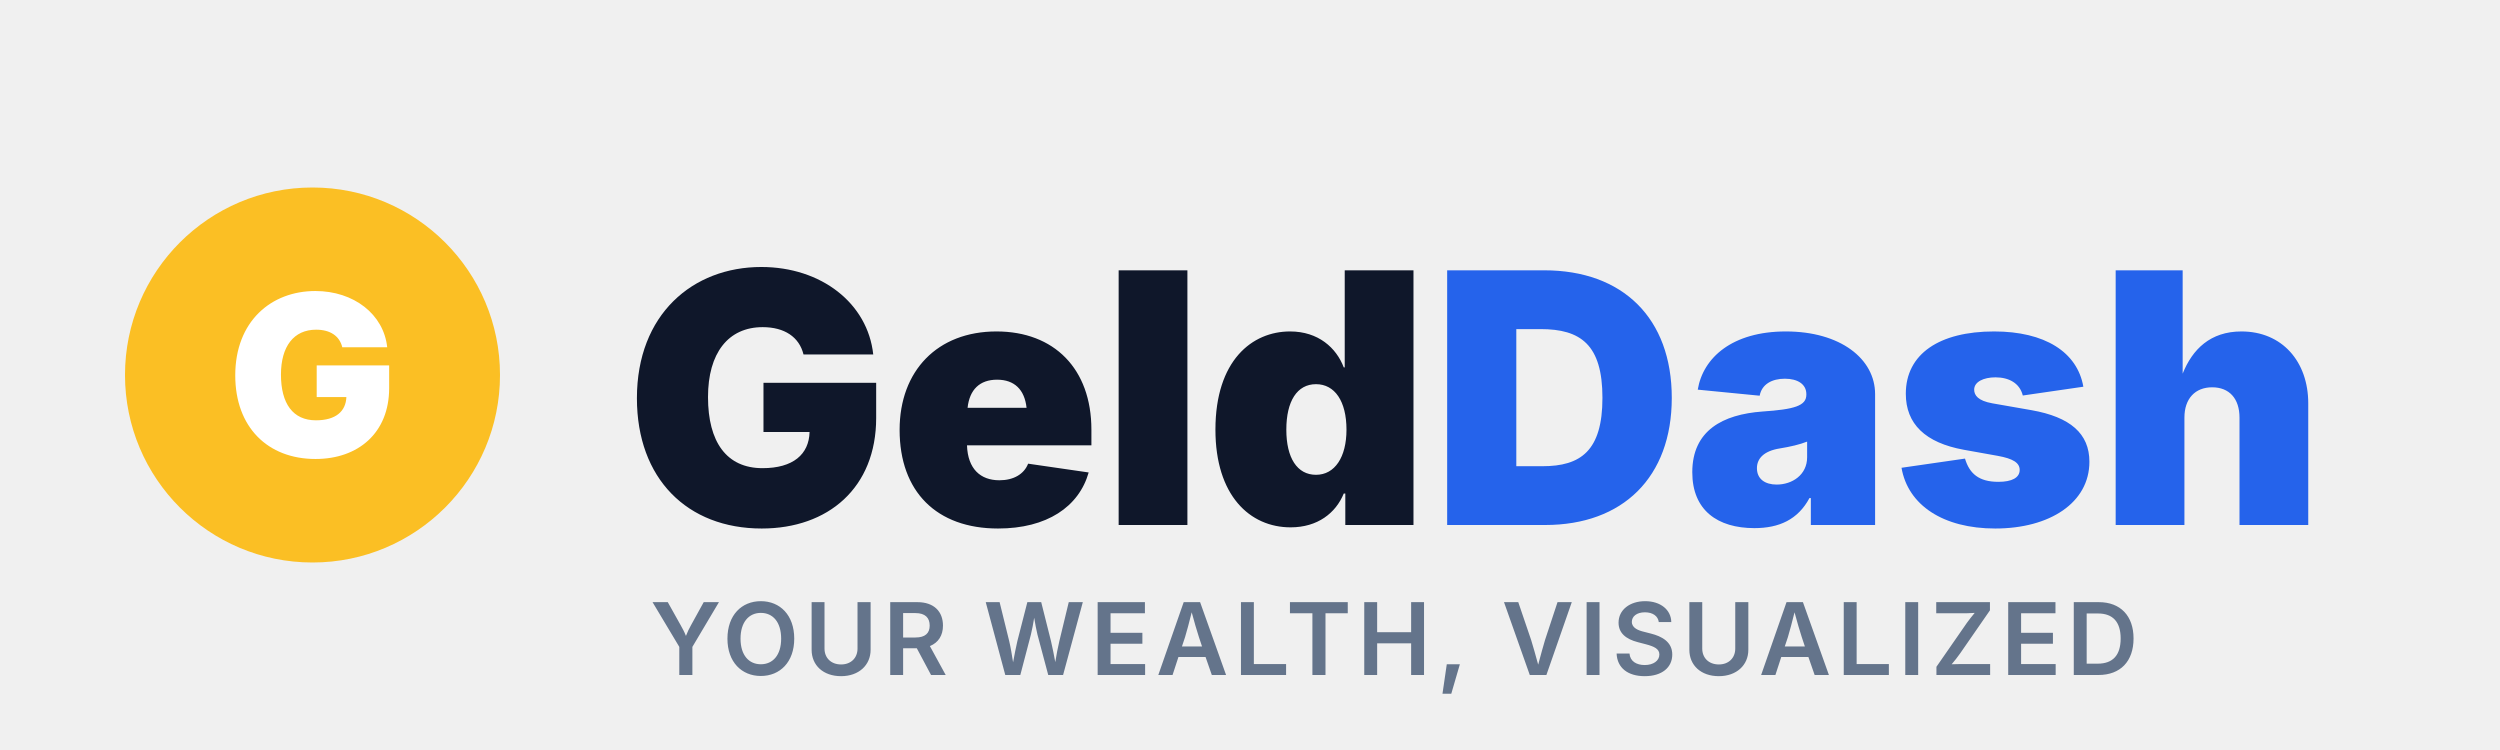
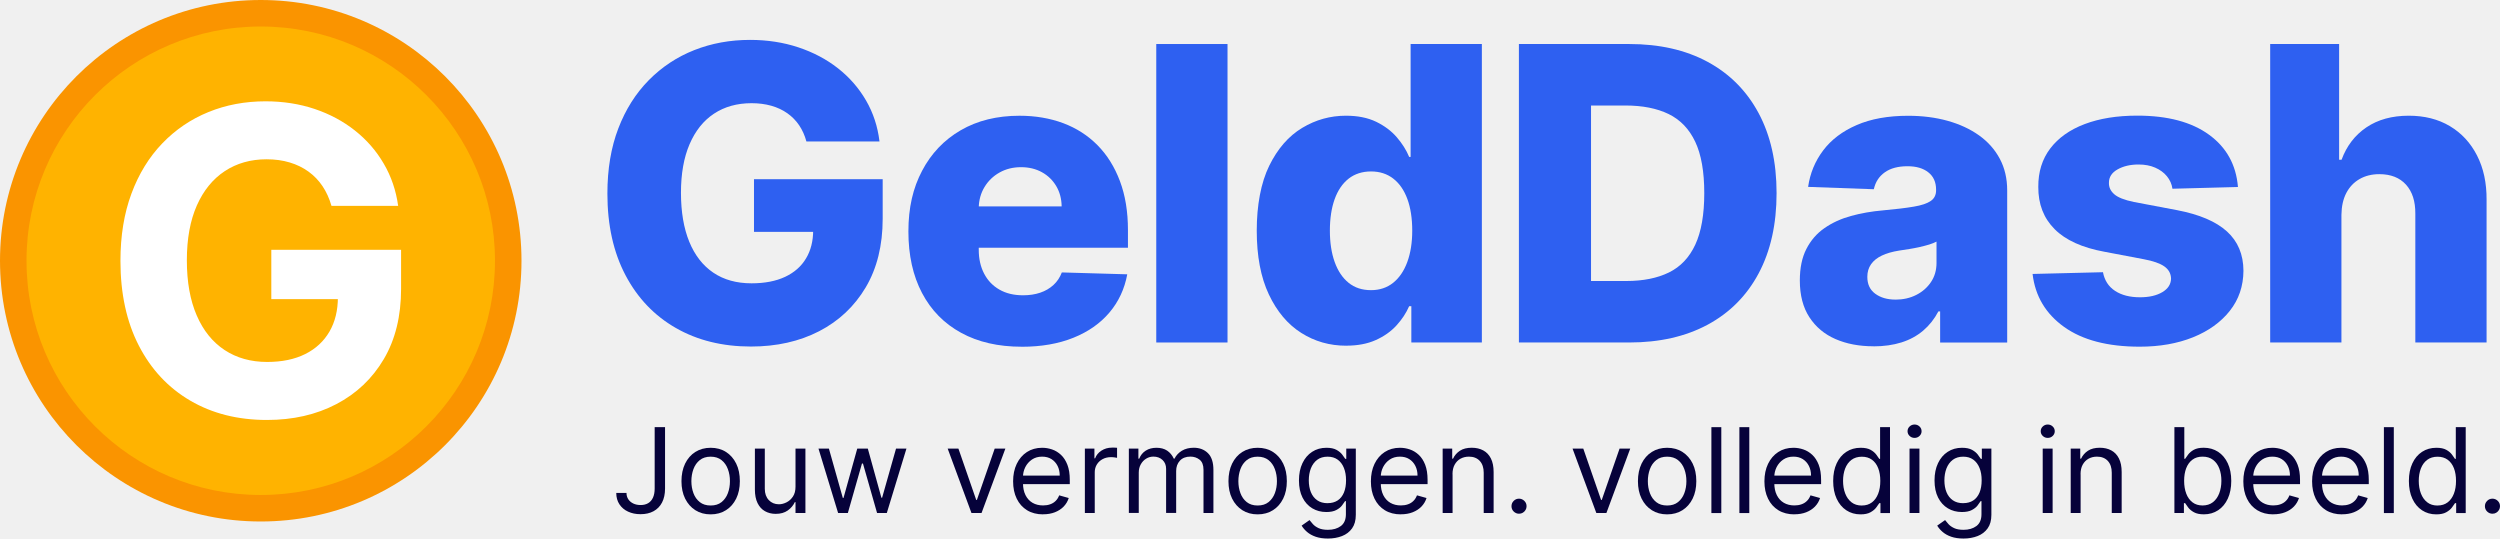
- <svg xmlns="http://www.w3.org/2000/svg" width="200" height="60" viewBox="0 0 200 60" fill="none">
-   <circle cx="25" cy="30" r="15" fill="#FBBF24" />
-   <text x="25" y="30" dominant-baseline="central" text-anchor="middle" font-family="Inter, system-ui, sans-serif" font-weight="900" font-size="18" fill="white">G</text>
-   <text x="50" y="42" font-family="Inter, system-ui, sans-serif" font-weight="900" font-size="28" fill="#0F172A">Geld<tspan fill="#2563EB">Dash</tspan>
-   </text>
-   <text x="52" y="54" font-family="Inter, system-ui, sans-serif" font-weight="600" font-size="8" fill="#64748B" letter-spacing="0.05em">YOUR WEALTH, VISUALIZED</text>
+ <svg xmlns="http://www.w3.org/2000/svg" id="Laag_1" version="1.1" viewBox="0 0 691.19 148.89">
+   <defs>
+     <style>
+       .st0 {
+         fill: #fa9400;
+       }
+ 
+       .st1 {
+         fill: #06023a;
+       }
+ 
+       .st2 {
+         fill: #ffb300;
+       }
+ 
+       .st3 {
+         fill: #2e60f1;
+       }
+ 
+       .st4 {
+         fill: #fff;
+       }
+     </style>
+   </defs>
+   <circle class="st0" cx="72.09" cy="72.09" r="72.09" />
+   <circle class="st2" cx="72.09" cy="72.09" r="64.76" />
+   <path class="st4" d="M91.64,56.9c-.59-2.04-1.41-3.85-2.47-5.43-1.06-1.58-2.35-2.92-3.87-4.02-1.53-1.11-3.25-1.95-5.19-2.53-1.94-.59-4.08-.88-6.43-.88-4.38,0-8.23,1.1-11.53,3.27s-5.88,5.34-7.72,9.48c-1.84,4.15-2.77,9.21-2.77,15.18s.91,11.05,2.73,15.24c1.81,4.19,4.38,7.37,7.71,9.57,3.33,2.19,7.24,3.29,11.77,3.29,4.11,0,7.61-.73,10.53-2.19s5.14-3.54,6.7-6.22c1.55-2.68,2.32-5.86,2.32-9.51l3.69.55h-22.1v-13.64h35.88v10.8c0,7.54-1.59,14.01-4.77,19.41-3.18,5.4-7.57,9.56-13.15,12.47-5.58,2.92-11.97,4.37-19.17,4.37-8.04,0-15.1-1.78-21.19-5.34-6.09-3.56-10.83-8.63-14.22-15.2-3.39-6.57-5.09-14.39-5.09-23.43,0-6.94,1.01-13.15,3.04-18.61,2.02-5.45,4.87-10.08,8.52-13.88,3.65-3.8,7.91-6.69,12.77-8.67,4.85-1.98,10.12-2.97,15.78-2.97,4.85,0,9.38.71,13.57,2.11,4.19,1.41,7.91,3.4,11.15,5.97,3.25,2.57,5.91,5.62,7.97,9.16,2.07,3.52,3.39,7.42,3.98,11.66h-18.42v-.03h0v.02h0Z" />
+   <g>
+     <path class="st3" d="M222.96,39.13c-.46-1.69-1.13-3.19-2.01-4.49s-1.97-2.41-3.26-3.32-2.77-1.61-4.43-2.08c-1.67-.47-3.49-.71-5.48-.71-4,0-7.46.97-10.38,2.9s-5.16,4.75-6.75,8.44-2.38,8.17-2.38,13.44.77,9.81,2.3,13.54,3.75,6.58,6.65,8.54,6.42,2.94,10.56,2.94c3.65,0,6.75-.6,9.29-1.79,2.54-1.2,4.47-2.89,5.78-5.1,1.32-2.2,1.97-4.79,1.97-7.78l3.71.44h-20.07v-14.55h35.58v10.92c0,7.39-1.57,13.71-4.69,18.98-3.13,5.27-7.43,9.31-12.89,12.13-5.47,2.82-11.75,4.23-18.84,4.23-7.87,0-14.79-1.71-20.75-5.12s-10.61-8.28-13.94-14.61-5-13.84-5-22.54c0-6.77,1.01-12.78,3.02-18.03,2.01-5.25,4.83-9.7,8.44-13.36,3.61-3.65,7.8-6.42,12.57-8.3,4.77-1.88,9.91-2.82,15.41-2.82,4.78,0,9.23.69,13.36,2.06,4.12,1.37,7.78,3.3,10.96,5.8,3.18,2.5,5.77,5.47,7.76,8.91,1.99,3.44,3.22,7.21,3.71,11.32h-20.2Z" />
+     <path class="st3" d="M282.46,95.86c-6.47,0-12.05-1.28-16.74-3.85-4.69-2.56-8.29-6.23-10.8-11-2.51-4.77-3.77-10.44-3.77-17.02s1.26-11.99,3.79-16.78c2.52-4.79,6.08-8.53,10.68-11.2,4.59-2.67,10.01-4.01,16.24-4.01,4.41,0,8.43.69,12.09,2.05,3.65,1.37,6.81,3.4,9.47,6.08,2.66,2.69,4.73,6,6.21,9.93,1.48,3.94,2.22,8.44,2.22,13.52v4.92h-53.79v-11.44h35.46c-.03-2.09-.52-3.96-1.49-5.6s-2.29-2.92-3.97-3.85-3.61-1.39-5.78-1.39-4.18.49-5.92,1.47c-1.75.98-3.13,2.31-4.15,3.99s-1.56,3.58-1.61,5.7v11.65c0,2.53.5,4.73,1.49,6.63s2.4,3.37,4.23,4.41c1.83,1.05,4,1.57,6.53,1.57,1.75,0,3.33-.24,4.75-.72s2.65-1.2,3.67-2.14c1.02-.94,1.79-2.1,2.3-3.46l18.09.52c-.75,4.06-2.4,7.58-4.94,10.58s-5.86,5.32-9.97,6.97-8.86,2.48-14.26,2.48h-.03Z" />
+     <path class="st3" d="M339.38,12.17v82.52h-19.7V12.17h19.7Z" />
+     <path class="st3" d="M372.2,95.58c-4.57,0-8.72-1.18-12.45-3.55-3.73-2.36-6.72-5.91-8.95-10.64s-3.34-10.6-3.34-17.61,1.15-13.27,3.46-17.97c2.31-4.7,5.34-8.18,9.09-10.44s7.78-3.38,12.11-3.38c3.25,0,6.03.56,8.34,1.67,2.31,1.12,4.22,2.55,5.72,4.29s2.65,3.56,3.42,5.44h.4V12.16h19.7v82.52h-19.5v-10.03h-.6c-.83,1.91-2.01,3.69-3.54,5.36s-3.45,3.01-5.74,4.03-5,1.53-8.12,1.53h0ZM379.05,80.22c2.39,0,4.43-.68,6.12-2.03s3-3.27,3.91-5.74,1.37-5.37,1.37-8.7-.45-6.3-1.35-8.74c-.9-2.44-2.2-4.32-3.91-5.64s-3.75-1.97-6.14-1.97-4.51.67-6.21,2.01c-1.69,1.34-2.98,3.24-3.85,5.68s-1.31,5.33-1.31,8.66.44,6.23,1.33,8.7c.89,2.47,2.17,4.39,3.85,5.74,1.68,1.36,3.74,2.03,6.18,2.03h.01Z" />
+     <path class="st3" d="M450.44,94.69h-30.5V12.17h30.46c8.41,0,15.65,1.65,21.74,4.94,6.08,3.29,10.78,8.02,14.08,14.18,3.3,6.17,4.96,13.53,4.96,22.1s-1.65,15.98-4.94,22.16c-3.29,6.18-7.99,10.91-14.08,14.2-6.1,3.29-13.34,4.94-21.72,4.94ZM439.88,77.69h9.79c4.62,0,8.54-.79,11.75-2.36s5.64-4.14,7.29-7.7,2.48-8.31,2.48-14.24-.83-10.67-2.5-14.2c-1.67-3.53-4.12-6.08-7.35-7.66-3.24-1.57-7.22-2.36-11.95-2.36h-9.51v48.51h0Z" />
+     <path class="st3" d="M517.96,95.74c-3.95,0-7.45-.67-10.5-2s-5.45-3.34-7.21-6.04c-1.76-2.7-2.64-6.09-2.64-10.17,0-3.44.6-6.34,1.81-8.7s2.87-4.29,5-5.76c2.12-1.48,4.57-2.6,7.33-3.36s5.72-1.28,8.87-1.55c3.52-.32,6.35-.66,8.5-1.03,2.15-.36,3.71-.89,4.69-1.57s1.47-1.66,1.47-2.92v-.2c0-2.07-.71-3.67-2.14-4.79-1.42-1.13-3.34-1.69-5.76-1.69-2.61,0-4.7.56-6.29,1.69-1.59,1.13-2.59,2.69-3.02,4.67l-18.17-.65c.54-3.76,1.93-7.12,4.17-10.09,2.24-2.97,5.33-5.31,9.27-7.01,3.93-1.71,8.67-2.56,14.2-2.56,3.95,0,7.59.46,10.92,1.39s6.23,2.27,8.7,4.03c2.47,1.76,4.38,3.92,5.74,6.47s2.04,5.47,2.04,8.74v42.07h-18.54v-8.62h-.48c-1.1,2.1-2.51,3.87-4.21,5.32-1.71,1.45-3.71,2.54-6,3.26-2.3.72-4.88,1.09-7.76,1.09v-.02h.01ZM524.04,82.84c2.12,0,4.04-.43,5.74-1.29,1.71-.86,3.07-2.05,4.09-3.57s1.53-3.28,1.53-5.3v-5.88c-.56.3-1.24.56-2.03.81-.79.24-1.66.47-2.6.68-.94.22-1.91.4-2.9.56-.99.16-1.95.31-2.86.44-1.85.3-3.43.75-4.73,1.37s-2.3,1.42-2.98,2.4c-.69.98-1.03,2.14-1.03,3.49,0,2.04.73,3.6,2.2,4.67s3.32,1.61,5.58,1.61h-.01Z" />
+     <path class="st3" d="M618.72,51.7l-18.09.48c-.19-1.29-.7-2.44-1.53-3.45-.83-1.01-1.91-1.8-3.24-2.38-1.33-.58-2.87-.87-4.61-.87-2.28,0-4.22.46-5.82,1.37-1.6.91-2.38,2.15-2.36,3.71-.03,1.21.46,2.26,1.47,3.14,1.01.89,2.81,1.6,5.42,2.14l11.93,2.26c6.18,1.18,10.78,3.14,13.8,5.88,3.02,2.74,4.55,6.37,4.57,10.88-.03,4.24-1.28,7.94-3.77,11.08-2.48,3.14-5.88,5.58-10.17,7.31s-9.21,2.6-14.75,2.6c-8.84,0-15.8-1.82-20.89-5.46s-8-8.52-8.72-14.65l19.46-.48c.43,2.26,1.54,3.98,3.34,5.16s4.1,1.77,6.89,1.77c2.52,0,4.58-.47,6.17-1.41s2.39-2.19,2.42-3.75c-.03-1.4-.65-2.52-1.85-3.37-1.21-.85-3.1-1.51-5.68-1.99l-10.8-2.05c-6.21-1.13-10.83-3.22-13.86-6.27-3.04-3.05-4.54-6.94-4.51-11.67-.03-4.14,1.07-7.68,3.3-10.62s5.4-5.19,9.51-6.75,8.96-2.34,14.55-2.34c8.38,0,14.99,1.75,19.82,5.26,4.84,3.5,7.51,8.32,8.02,14.45,0,0-.02.02-.02.02Z" />
+     <path class="st3" d="M647.35,59.39v35.3h-19.7V12.17h19.06v31.99h.68c1.4-3.81,3.69-6.8,6.87-8.95s7.08-3.22,11.71-3.22c4.35,0,8.14.96,11.36,2.88,3.22,1.92,5.73,4.63,7.51,8.12,1.79,3.49,2.67,7.58,2.64,12.25v39.45h-19.7v-35.58c.03-3.44-.83-6.12-2.58-8.06-1.75-1.93-4.21-2.9-7.37-2.9-2.07,0-3.89.45-5.46,1.35s-2.79,2.18-3.67,3.85c-.87,1.67-1.32,3.68-1.35,6.04Z" />
+   </g>
+   <g>
+     <path class="st1" d="M180.99,118.1h2.88v16.97c0,1.52-.28,2.8-.83,3.86s-1.34,1.86-2.35,2.41c-1.01.55-2.21.82-3.58.82s-2.45-.24-3.47-.71-1.81-1.15-2.39-2.03-.87-1.93-.87-3.14h2.83c0,.67.17,1.26.5,1.76.34.5.8.89,1.38,1.17.59.28,1.26.42,2.01.42.83,0,1.53-.17,2.11-.52s1.02-.86,1.33-1.54c.3-.68.46-1.5.46-2.49v-16.97h-.01Z" />
+     <path class="st1" d="M196.48,142.21c-1.61,0-3.02-.38-4.23-1.15-1.21-.77-2.15-1.84-2.83-3.21-.68-1.38-1.01-2.98-1.01-4.82s.34-3.47,1.01-4.86c.68-1.38,1.62-2.46,2.83-3.22s2.62-1.15,4.23-1.15,3.02.38,4.23,1.15c1.21.77,2.15,1.84,2.83,3.22.68,1.38,1.01,3,1.01,4.86s-.34,3.45-1.01,4.82c-.68,1.38-1.62,2.45-2.83,3.21-1.21.76-2.62,1.15-4.23,1.15ZM196.48,139.76c1.22,0,2.23-.31,3.01-.94s1.37-1.45,1.75-2.47.57-2.12.57-3.32-.19-2.3-.57-3.33-.96-1.86-1.75-2.49-1.79-.95-3.01-.95-2.23.32-3.01.95c-.79.63-1.37,1.46-1.75,2.49s-.57,2.14-.57,3.33.19,2.3.57,3.32.96,1.84,1.75,2.47,1.79.94,3.01.94Z" />
+     <path class="st1" d="M219.94,134.56v-10.53h2.74v17.81h-2.74v-3.01h-.19c-.42.9-1.07,1.67-1.95,2.3-.88.63-1.99.94-3.34.94-1.11,0-2.1-.25-2.97-.74s-1.55-1.23-2.04-2.23c-.49-.99-.74-2.25-.74-3.76v-11.32h2.74v11.13c0,1.3.37,2.33,1.1,3.11.73.77,1.66,1.16,2.8,1.16.68,0,1.37-.17,2.08-.52s1.3-.88,1.79-1.6c.48-.72.72-1.63.72-2.75h0Z" />
+     <path class="st1" d="M231.72,141.84l-5.43-17.81h2.88l3.85,13.64h.19l3.8-13.64h2.92l3.76,13.59h.19l3.85-13.59h2.88l-5.43,17.81h-2.69l-3.9-13.68h-.28l-3.9,13.68h-2.69Z" />
+     <path class="st1" d="M277.96,124.03l-6.59,17.81h-2.78l-6.58-17.81h2.97l4.92,14.19h.19l4.92-14.19h2.97-.02Z" />
+     <path class="st1" d="M288.4,142.21c-1.72,0-3.19-.38-4.44-1.14-1.24-.76-2.2-1.83-2.86-3.2-.67-1.37-1-2.97-1-4.79s.33-3.43,1-4.83c.67-1.39,1.6-2.48,2.81-3.27,1.2-.78,2.61-1.18,4.21-1.18.93,0,1.84.15,2.75.46.91.31,1.73.81,2.47,1.5s1.33,1.61,1.77,2.74c.44,1.14.66,2.54.66,4.2v1.16h-13.73v-2.37h10.95c0-1-.2-1.9-.6-2.69-.4-.79-.96-1.41-1.69-1.87s-1.59-.68-2.58-.68c-1.09,0-2.03.27-2.82.81s-1.4,1.24-1.83,2.09c-.43.86-.64,1.78-.64,2.76v1.58c0,1.34.23,2.48.7,3.41s1.12,1.64,1.95,2.12c.83.48,1.81.72,2.91.72.72,0,1.37-.1,1.95-.31.58-.2,1.09-.51,1.51-.93.43-.41.75-.93.99-1.55l2.64.74c-.28.9-.75,1.68-1.4,2.36-.66.68-1.47,1.2-2.43,1.58-.97.38-2.05.56-3.26.56v.02h0Z" />
+     <path class="st1" d="M299.94,141.84v-17.81h2.64v2.69h.19c.33-.88.91-1.6,1.76-2.14s1.81-.82,2.88-.82h.75c.3,0,.53.02.68.04v2.78c-.09-.02-.3-.06-.63-.11-.33-.05-.67-.08-1.04-.08-.87,0-1.64.18-2.31.54-.68.36-1.21.85-1.6,1.48-.39.63-.59,1.35-.59,2.15v11.27h-2.74,0Z" />
+     <path class="st1" d="M312.1,141.84v-17.81h2.64v2.78h.23c.37-.95.97-1.69,1.8-2.22s1.82-.79,2.98-.79,2.15.26,2.94.79,1.4,1.27,1.84,2.22h.19c.46-.92,1.14-1.65,2.05-2.2.91-.54,2-.82,3.28-.82,1.59,0,2.9.5,3.91,1.49s1.52,2.54,1.52,4.63v11.92h-2.74v-11.92c0-1.31-.36-2.25-1.08-2.82s-1.57-.85-2.54-.85c-1.25,0-2.22.38-2.91,1.13s-1.03,1.71-1.03,2.86v11.59h-2.78v-12.2c0-1.01-.33-1.83-.99-2.45s-1.5-.93-2.54-.93c-.71,0-1.37.19-1.99.57s-1.11.9-1.48,1.57c-.38.67-.56,1.44-.56,2.31v11.13h-2.74v.02h0Z" />
+     <path class="st1" d="M347.71,142.21c-1.61,0-3.02-.38-4.23-1.15-1.21-.77-2.15-1.84-2.83-3.21-.68-1.38-1.01-2.98-1.01-4.82s.34-3.47,1.01-4.86c.68-1.38,1.62-2.46,2.83-3.22s2.62-1.15,4.23-1.15,3.02.38,4.23,1.15c1.21.77,2.15,1.84,2.83,3.22s1.01,3,1.01,4.86-.34,3.45-1.01,4.82c-.68,1.38-1.62,2.45-2.83,3.21-1.21.76-2.62,1.15-4.23,1.15ZM347.71,139.76c1.22,0,2.23-.31,3.01-.94s1.37-1.45,1.75-2.47.57-2.12.57-3.32-.19-2.3-.57-3.33-.96-1.86-1.75-2.49-1.79-.95-3.01-.95-2.23.32-3.01.95c-.79.63-1.37,1.46-1.75,2.49s-.57,2.14-.57,3.33.19,2.3.57,3.32.96,1.84,1.75,2.47,1.79.94,3.01.94Z" />
+     <path class="st1" d="M367.15,148.89c-1.32,0-2.46-.17-3.41-.5s-1.74-.78-2.37-1.32-1.13-1.13-1.5-1.75l2.18-1.53c.25.32.56.7.94,1.12s.9.79,1.56,1.1c.66.31,1.53.47,2.6.47,1.44,0,2.62-.35,3.56-1.04.93-.7,1.4-1.79,1.4-3.27v-3.62h-.23c-.2.33-.49.72-.85,1.2s-.89.9-1.58,1.26c-.68.37-1.61.55-2.76.55-1.44,0-2.73-.34-3.87-1.02-1.14-.68-2.04-1.67-2.7-2.97s-.99-2.88-.99-4.73.32-3.42.96-4.77,1.53-2.41,2.68-3.15c1.14-.75,2.47-1.12,3.96-1.12,1.16,0,2.08.19,2.77.57.68.38,1.21.82,1.58,1.3s.65.88.85,1.19h.28v-2.83h2.64v18.32c0,1.53-.35,2.78-1.04,3.74s-1.62,1.67-2.78,2.12-2.46.68-3.88.68h0ZM367.05,139.11c1.1,0,2.02-.25,2.78-.75s1.33-1.22,1.73-2.17c.39-.94.59-2.07.59-3.39s-.19-2.42-.58-3.4c-.39-.98-.96-1.75-1.72-2.31s-1.69-.83-2.81-.83-2.12.29-2.89.88c-.77.59-1.34,1.38-1.73,2.37-.38.99-.57,2.09-.57,3.29s.19,2.33.58,3.28c.39.95.97,1.69,1.74,2.23s1.73.81,2.87.81h.01Z" />
+     <path class="st1" d="M387.32,142.21c-1.72,0-3.19-.38-4.44-1.14-1.24-.76-2.2-1.83-2.86-3.2-.67-1.37-1-2.97-1-4.79s.33-3.43,1-4.83c.67-1.39,1.6-2.48,2.81-3.27,1.2-.78,2.61-1.18,4.21-1.18.93,0,1.84.15,2.75.46.91.31,1.73.81,2.47,1.5s1.33,1.61,1.77,2.74c.44,1.14.66,2.54.66,4.2v1.16h-13.73v-2.37h10.95c0-1-.2-1.9-.6-2.69-.4-.79-.96-1.41-1.69-1.87s-1.59-.68-2.58-.68c-1.09,0-2.03.27-2.82.81s-1.4,1.24-1.83,2.09c-.43.86-.64,1.78-.64,2.76v1.58c0,1.34.23,2.48.7,3.41s1.12,1.64,1.95,2.12c.83.48,1.81.72,2.91.72.72,0,1.37-.1,1.95-.31.58-.2,1.09-.51,1.51-.93.43-.41.75-.93.99-1.55l2.64.74c-.28.9-.75,1.68-1.4,2.36-.66.68-1.47,1.2-2.43,1.58-.97.38-2.05.56-3.26.56v.02h0Z" />
+     <path class="st1" d="M401.6,131.13v10.71h-2.74v-17.81h2.64v2.78h.23c.42-.9,1.05-1.63,1.9-2.19s1.95-.83,3.29-.83c1.21,0,2.26.25,3.17.74s1.61,1.23,2.11,2.23c.5.99.75,2.25.75,3.76v11.32h-2.74v-11.13c0-1.4-.36-2.49-1.09-3.28-.73-.78-1.72-1.18-2.99-1.18-.87,0-1.65.19-2.34.57-.68.38-1.22.93-1.62,1.66s-.59,1.61-.59,2.64h.02,0Z" />
+     <path class="st1" d="M419.97,142.03c-.57,0-1.06-.21-1.47-.61s-.61-.9-.61-1.47.2-1.06.61-1.47.9-.61,1.47-.61,1.06.21,1.47.61.62.9.62,1.47c0,.38-.09.73-.28,1.04-.19.32-.44.57-.75.76-.31.19-.66.28-1.05.28h-.01Z" />
+     <path class="st1" d="M450.72,124.03l-6.59,17.81h-2.78l-6.58-17.81h2.97l4.92,14.19h.19l4.92-14.19h2.97-.02Z" />
+     <path class="st1" d="M460.92,142.21c-1.61,0-3.02-.38-4.23-1.15-1.21-.77-2.15-1.84-2.83-3.21-.68-1.38-1.01-2.98-1.01-4.82s.34-3.47,1.01-4.86c.68-1.38,1.62-2.46,2.83-3.22s2.62-1.15,4.23-1.15,3.02.38,4.23,1.15c1.21.77,2.15,1.84,2.83,3.22s1.01,3,1.01,4.86-.34,3.45-1.01,4.82c-.68,1.38-1.62,2.45-2.83,3.21-1.21.76-2.62,1.15-4.23,1.15ZM460.92,139.76c1.22,0,2.23-.31,3.01-.94s1.37-1.45,1.75-2.47.57-2.12.57-3.32-.19-2.3-.57-3.33-.96-1.86-1.75-2.49-1.79-.95-3.01-.95-2.23.32-3.01.95c-.79.63-1.37,1.46-1.75,2.49s-.57,2.14-.57,3.33.19,2.3.57,3.32.96,1.84,1.75,2.47,1.79.94,3.01.94Z" />
+     <path class="st1" d="M475.9,118.1v23.75h-2.74v-23.75h2.74Z" />
+     <path class="st1" d="M483.64,118.1v23.75h-2.74v-23.75h2.74Z" />
+     <path class="st1" d="M496.12,142.21c-1.72,0-3.19-.38-4.44-1.14-1.24-.76-2.2-1.83-2.86-3.2-.67-1.37-1-2.97-1-4.79s.33-3.43,1-4.83c.67-1.39,1.6-2.48,2.81-3.27,1.2-.78,2.61-1.18,4.21-1.18.93,0,1.84.15,2.75.46.91.31,1.73.81,2.47,1.5s1.33,1.61,1.77,2.74c.44,1.14.66,2.54.66,4.2v1.16h-13.73v-2.37h10.95c0-1-.2-1.9-.6-2.69-.4-.79-.96-1.41-1.69-1.87s-1.59-.68-2.58-.68c-1.09,0-2.03.27-2.82.81s-1.4,1.24-1.83,2.09c-.43.86-.64,1.78-.64,2.76v1.58c0,1.34.23,2.48.7,3.41s1.12,1.64,1.95,2.12,1.81.72,2.91.72c.72,0,1.37-.1,1.95-.31.58-.2,1.09-.51,1.51-.93.43-.41.75-.93.99-1.55l2.64.74c-.28.9-.75,1.68-1.4,2.36-.66.68-1.47,1.2-2.43,1.58-.97.38-2.05.56-3.26.56v.02h.01Z" />
+     <path class="st1" d="M514.39,142.21c-1.48,0-2.79-.38-3.93-1.13s-2.03-1.82-2.67-3.2c-.64-1.38-.96-3.01-.96-4.9s.32-3.49.96-4.87,1.53-2.44,2.68-3.19c1.14-.75,2.47-1.12,3.96-1.12,1.16,0,2.08.19,2.75.57.68.38,1.19.82,1.55,1.3s.64.88.84,1.19h.23v-8.76h2.74v23.75h-2.64v-2.74h-.32c-.2.32-.49.73-.86,1.22s-.9.93-1.59,1.31-1.6.57-2.75.57h.01ZM514.76,139.76c1.1,0,2.02-.29,2.78-.86.76-.58,1.33-1.38,1.73-2.4s.59-2.21.59-3.55-.19-2.5-.58-3.5-.96-1.78-1.72-2.34c-.76-.56-1.69-.84-2.81-.84s-2.12.3-2.89.89-1.34,1.39-1.73,2.4c-.38,1.01-.57,2.14-.57,3.39s.19,2.42.58,3.45.97,1.85,1.74,2.46,1.73.91,2.87.91h0Z" />
+     <path class="st1" d="M529.33,121.07c-.53,0-.99-.18-1.37-.54s-.57-.8-.57-1.31.19-.95.57-1.31.84-.54,1.37-.54.99.18,1.37.54.57.8.57,1.31-.19.95-.57,1.31-.84.54-1.37.54ZM527.94,141.84v-17.81h2.74v17.81h-2.74Z" />
+     <path class="st1" d="M542.87,148.89c-1.32,0-2.46-.17-3.41-.5s-1.74-.78-2.37-1.32-1.13-1.13-1.5-1.75l2.18-1.53c.25.32.56.7.94,1.12s.9.79,1.56,1.1c.66.31,1.53.47,2.6.47,1.44,0,2.62-.35,3.56-1.04.93-.7,1.4-1.79,1.4-3.27v-3.62h-.23c-.2.33-.49.72-.85,1.2s-.89.9-1.58,1.26c-.68.37-1.61.55-2.76.55-1.44,0-2.73-.34-3.87-1.02-1.14-.68-2.04-1.67-2.7-2.97s-.99-2.88-.99-4.73.32-3.42.96-4.77,1.53-2.41,2.68-3.15c1.14-.75,2.47-1.12,3.96-1.12,1.16,0,2.08.19,2.77.57.68.38,1.21.82,1.58,1.3s.65.88.85,1.19h.28v-2.83h2.64v18.32c0,1.53-.35,2.78-1.04,3.74s-1.62,1.67-2.78,2.12-2.46.68-3.88.68h0ZM542.78,139.11c1.1,0,2.02-.25,2.78-.75s1.33-1.22,1.73-2.17c.39-.94.59-2.07.59-3.39s-.19-2.42-.58-3.4-.96-1.75-1.72-2.31c-.76-.56-1.69-.83-2.81-.83s-2.12.29-2.89.88c-.77.59-1.34,1.38-1.73,2.37-.38.99-.57,2.09-.57,3.29s.19,2.33.58,3.28.97,1.69,1.74,2.23,1.73.81,2.87.81h0Z" />
+     <path class="st1" d="M566.15,121.07c-.53,0-.99-.18-1.37-.54s-.57-.8-.57-1.31.19-.95.57-1.31.84-.54,1.37-.54.99.18,1.37.54.57.8.57,1.31-.19.95-.57,1.31-.84.54-1.37.54ZM564.76,141.84v-17.81h2.74v17.81h-2.74Z" />
+     <path class="st1" d="M575.24,131.13v10.71h-2.74v-17.81h2.64v2.78h.23c.42-.9,1.05-1.63,1.9-2.19s1.95-.83,3.29-.83c1.21,0,2.26.25,3.17.74s1.61,1.23,2.11,2.23c.5.99.75,2.25.75,3.76v11.32h-2.74v-11.13c0-1.4-.36-2.49-1.09-3.28-.73-.78-1.72-1.18-2.99-1.18-.87,0-1.65.19-2.34.57-.68.38-1.22.93-1.62,1.66s-.59,1.61-.59,2.64h.02Z" />
+     <path class="st1" d="M601.17,141.84v-23.75h2.74v8.76h.23c.2-.31.48-.71.84-1.19.36-.48.88-.92,1.55-1.3.68-.38,1.59-.57,2.75-.57,1.5,0,2.82.38,3.97,1.12,1.14.75,2.04,1.81,2.68,3.19s.96,3,.96,4.87-.32,3.52-.96,4.9c-.64,1.38-1.53,2.45-2.67,3.2-1.14.75-2.45,1.13-3.93,1.13-1.14,0-2.06-.19-2.75-.57s-1.22-.82-1.59-1.31c-.37-.49-.66-.9-.86-1.22h-.33v2.74h-2.64.01ZM603.86,132.94c0,1.34.2,2.53.59,3.55s.97,1.82,1.73,2.4c.76.58,1.69.86,2.78.86s2.1-.3,2.87-.91,1.35-1.43,1.74-2.46c.39-1.03.59-2.18.59-3.45s-.19-2.38-.57-3.39-.96-1.81-1.73-2.4c-.77-.59-1.73-.89-2.89-.89s-2.05.28-2.81.84-1.33,1.34-1.72,2.34c-.39,1-.58,2.17-.58,3.5h0Z" />
+     <path class="st1" d="M628.53,142.21c-1.72,0-3.19-.38-4.44-1.14-1.24-.76-2.2-1.83-2.86-3.2-.67-1.37-1-2.97-1-4.79s.33-3.43,1-4.83c.67-1.39,1.6-2.48,2.81-3.27,1.2-.78,2.61-1.18,4.21-1.18.93,0,1.84.15,2.75.46.91.31,1.73.81,2.47,1.5s1.33,1.61,1.77,2.74c.44,1.14.66,2.54.66,4.2v1.16h-13.73v-2.37h10.95c0-1-.2-1.9-.6-2.69-.4-.79-.96-1.41-1.69-1.87s-1.59-.68-2.58-.68c-1.09,0-2.03.27-2.82.81s-1.4,1.24-1.83,2.09c-.43.86-.64,1.78-.64,2.76v1.58c0,1.34.23,2.48.7,3.41s1.12,1.64,1.95,2.12,1.81.72,2.91.72c.72,0,1.37-.1,1.95-.31.58-.2,1.09-.51,1.51-.93.43-.41.75-.93.99-1.55l2.64.74c-.28.9-.75,1.68-1.4,2.36-.66.68-1.47,1.2-2.43,1.58-.97.38-2.05.56-3.26.56v.02h.01Z" />
+     <path class="st1" d="M647.54,142.21c-1.72,0-3.19-.38-4.44-1.14-1.24-.76-2.2-1.83-2.86-3.2-.67-1.37-1-2.97-1-4.79s.33-3.43,1-4.83c.67-1.39,1.6-2.48,2.81-3.27,1.2-.78,2.61-1.18,4.21-1.18.93,0,1.84.15,2.75.46.91.31,1.73.81,2.47,1.5s1.33,1.61,1.77,2.74c.44,1.14.66,2.54.66,4.2v1.16h-13.73v-2.37h10.95c0-1-.2-1.9-.6-2.69-.4-.79-.96-1.41-1.69-1.87s-1.59-.68-2.58-.68c-1.09,0-2.03.27-2.82.81s-1.4,1.24-1.83,2.09c-.43.86-.64,1.78-.64,2.76v1.58c0,1.34.23,2.48.7,3.41s1.12,1.64,1.95,2.12,1.81.72,2.91.72c.72,0,1.37-.1,1.95-.31.58-.2,1.09-.51,1.51-.93.43-.41.75-.93.99-1.55l2.64.74c-.28.9-.75,1.68-1.4,2.36-.66.68-1.47,1.2-2.43,1.58-.97.38-2.05.56-3.26.56v.02h.01Z" />
+     <path class="st1" d="M661.83,118.1v23.75h-2.74v-23.75h2.74Z" />
+     <path class="st1" d="M673.56,142.21c-1.48,0-2.79-.38-3.93-1.13s-2.03-1.82-2.67-3.2c-.64-1.38-.96-3.01-.96-4.9s.32-3.49.96-4.87,1.53-2.44,2.68-3.19c1.14-.75,2.47-1.12,3.96-1.12,1.16,0,2.08.19,2.75.57.68.38,1.19.82,1.55,1.3s.64.88.84,1.19h.23v-8.76h2.74v23.75h-2.64v-2.74h-.32c-.2.32-.49.73-.86,1.22s-.9.93-1.59,1.31-1.6.57-2.75.57h.01ZM673.93,139.76c1.1,0,2.02-.29,2.78-.86.76-.58,1.33-1.38,1.73-2.4s.59-2.21.59-3.55-.19-2.5-.58-3.5-.96-1.78-1.72-2.34c-.76-.56-1.69-.84-2.81-.84s-2.12.3-2.89.89-1.34,1.39-1.73,2.4c-.38,1.01-.57,2.14-.57,3.39s.19,2.42.58,3.45.97,1.85,1.74,2.46,1.73.91,2.87.91h0Z" />
+     <path class="st1" d="M689.1,142.03c-.57,0-1.06-.21-1.47-.61s-.61-.9-.61-1.47.2-1.06.61-1.47.9-.61,1.47-.61,1.06.21,1.47.61.62.9.62,1.47c0,.38-.09.73-.28,1.04-.19.32-.44.57-.75.76-.31.19-.66.28-1.05.28h0Z" />
+   </g>
</svg>
